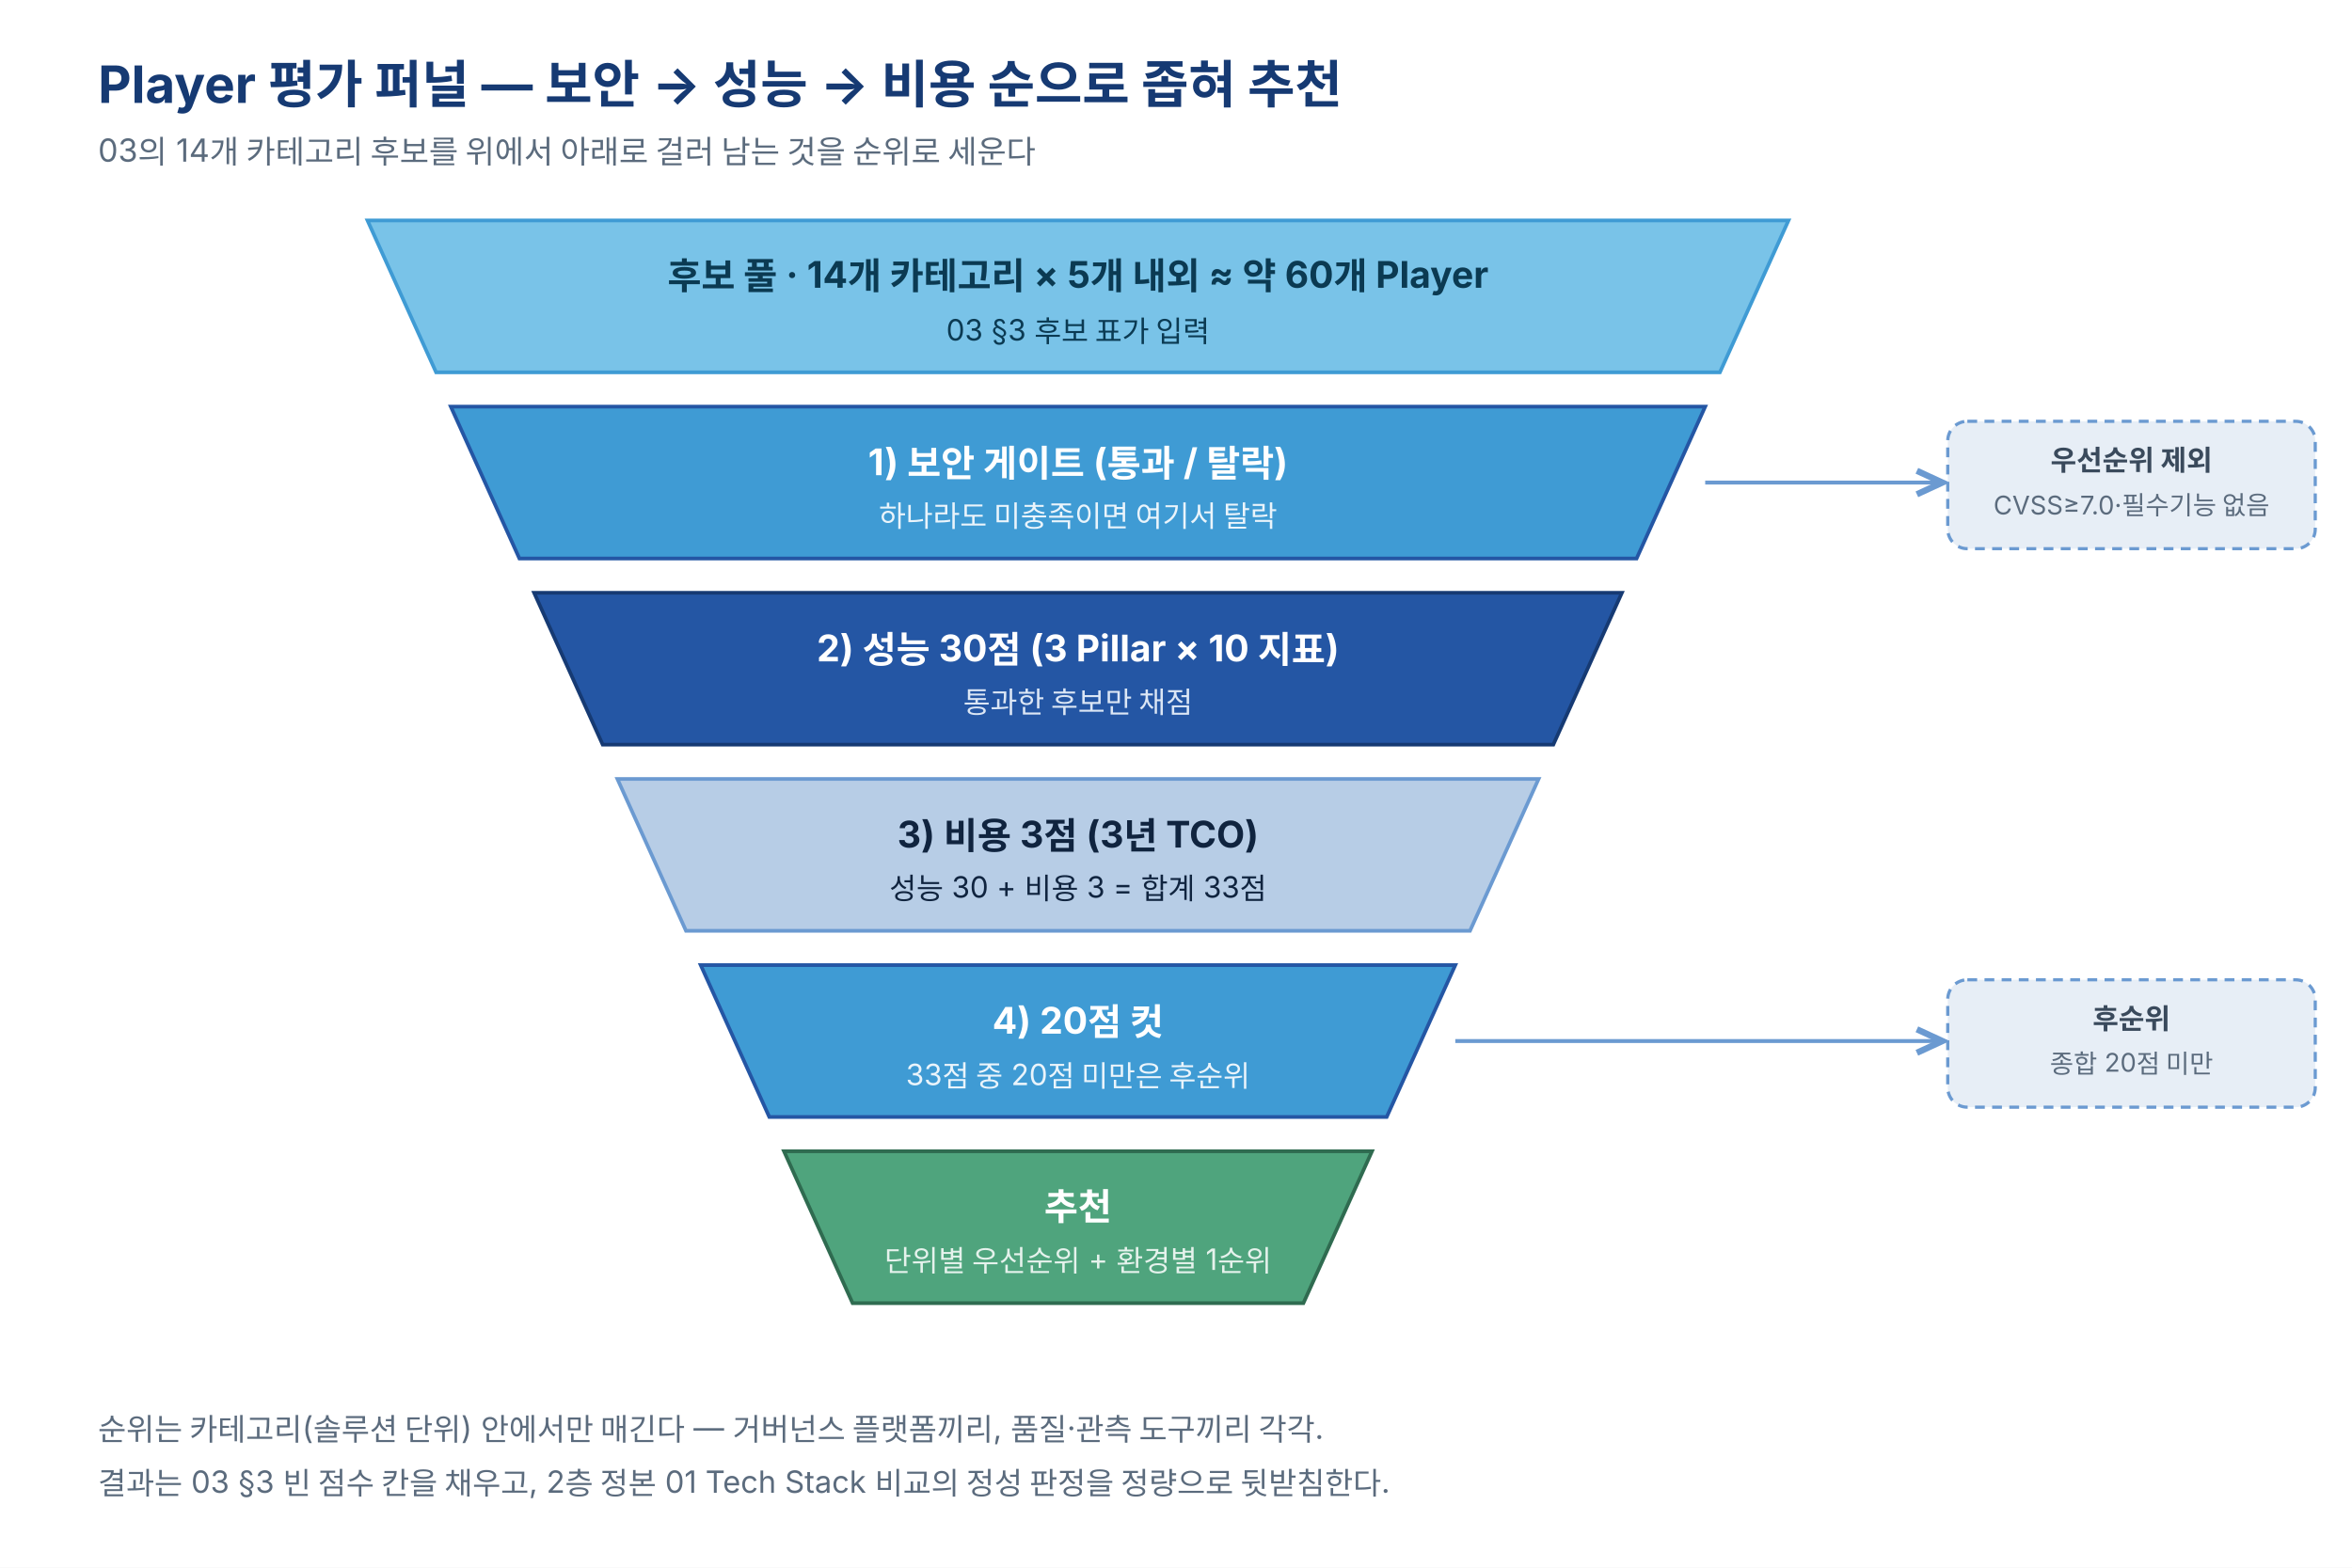
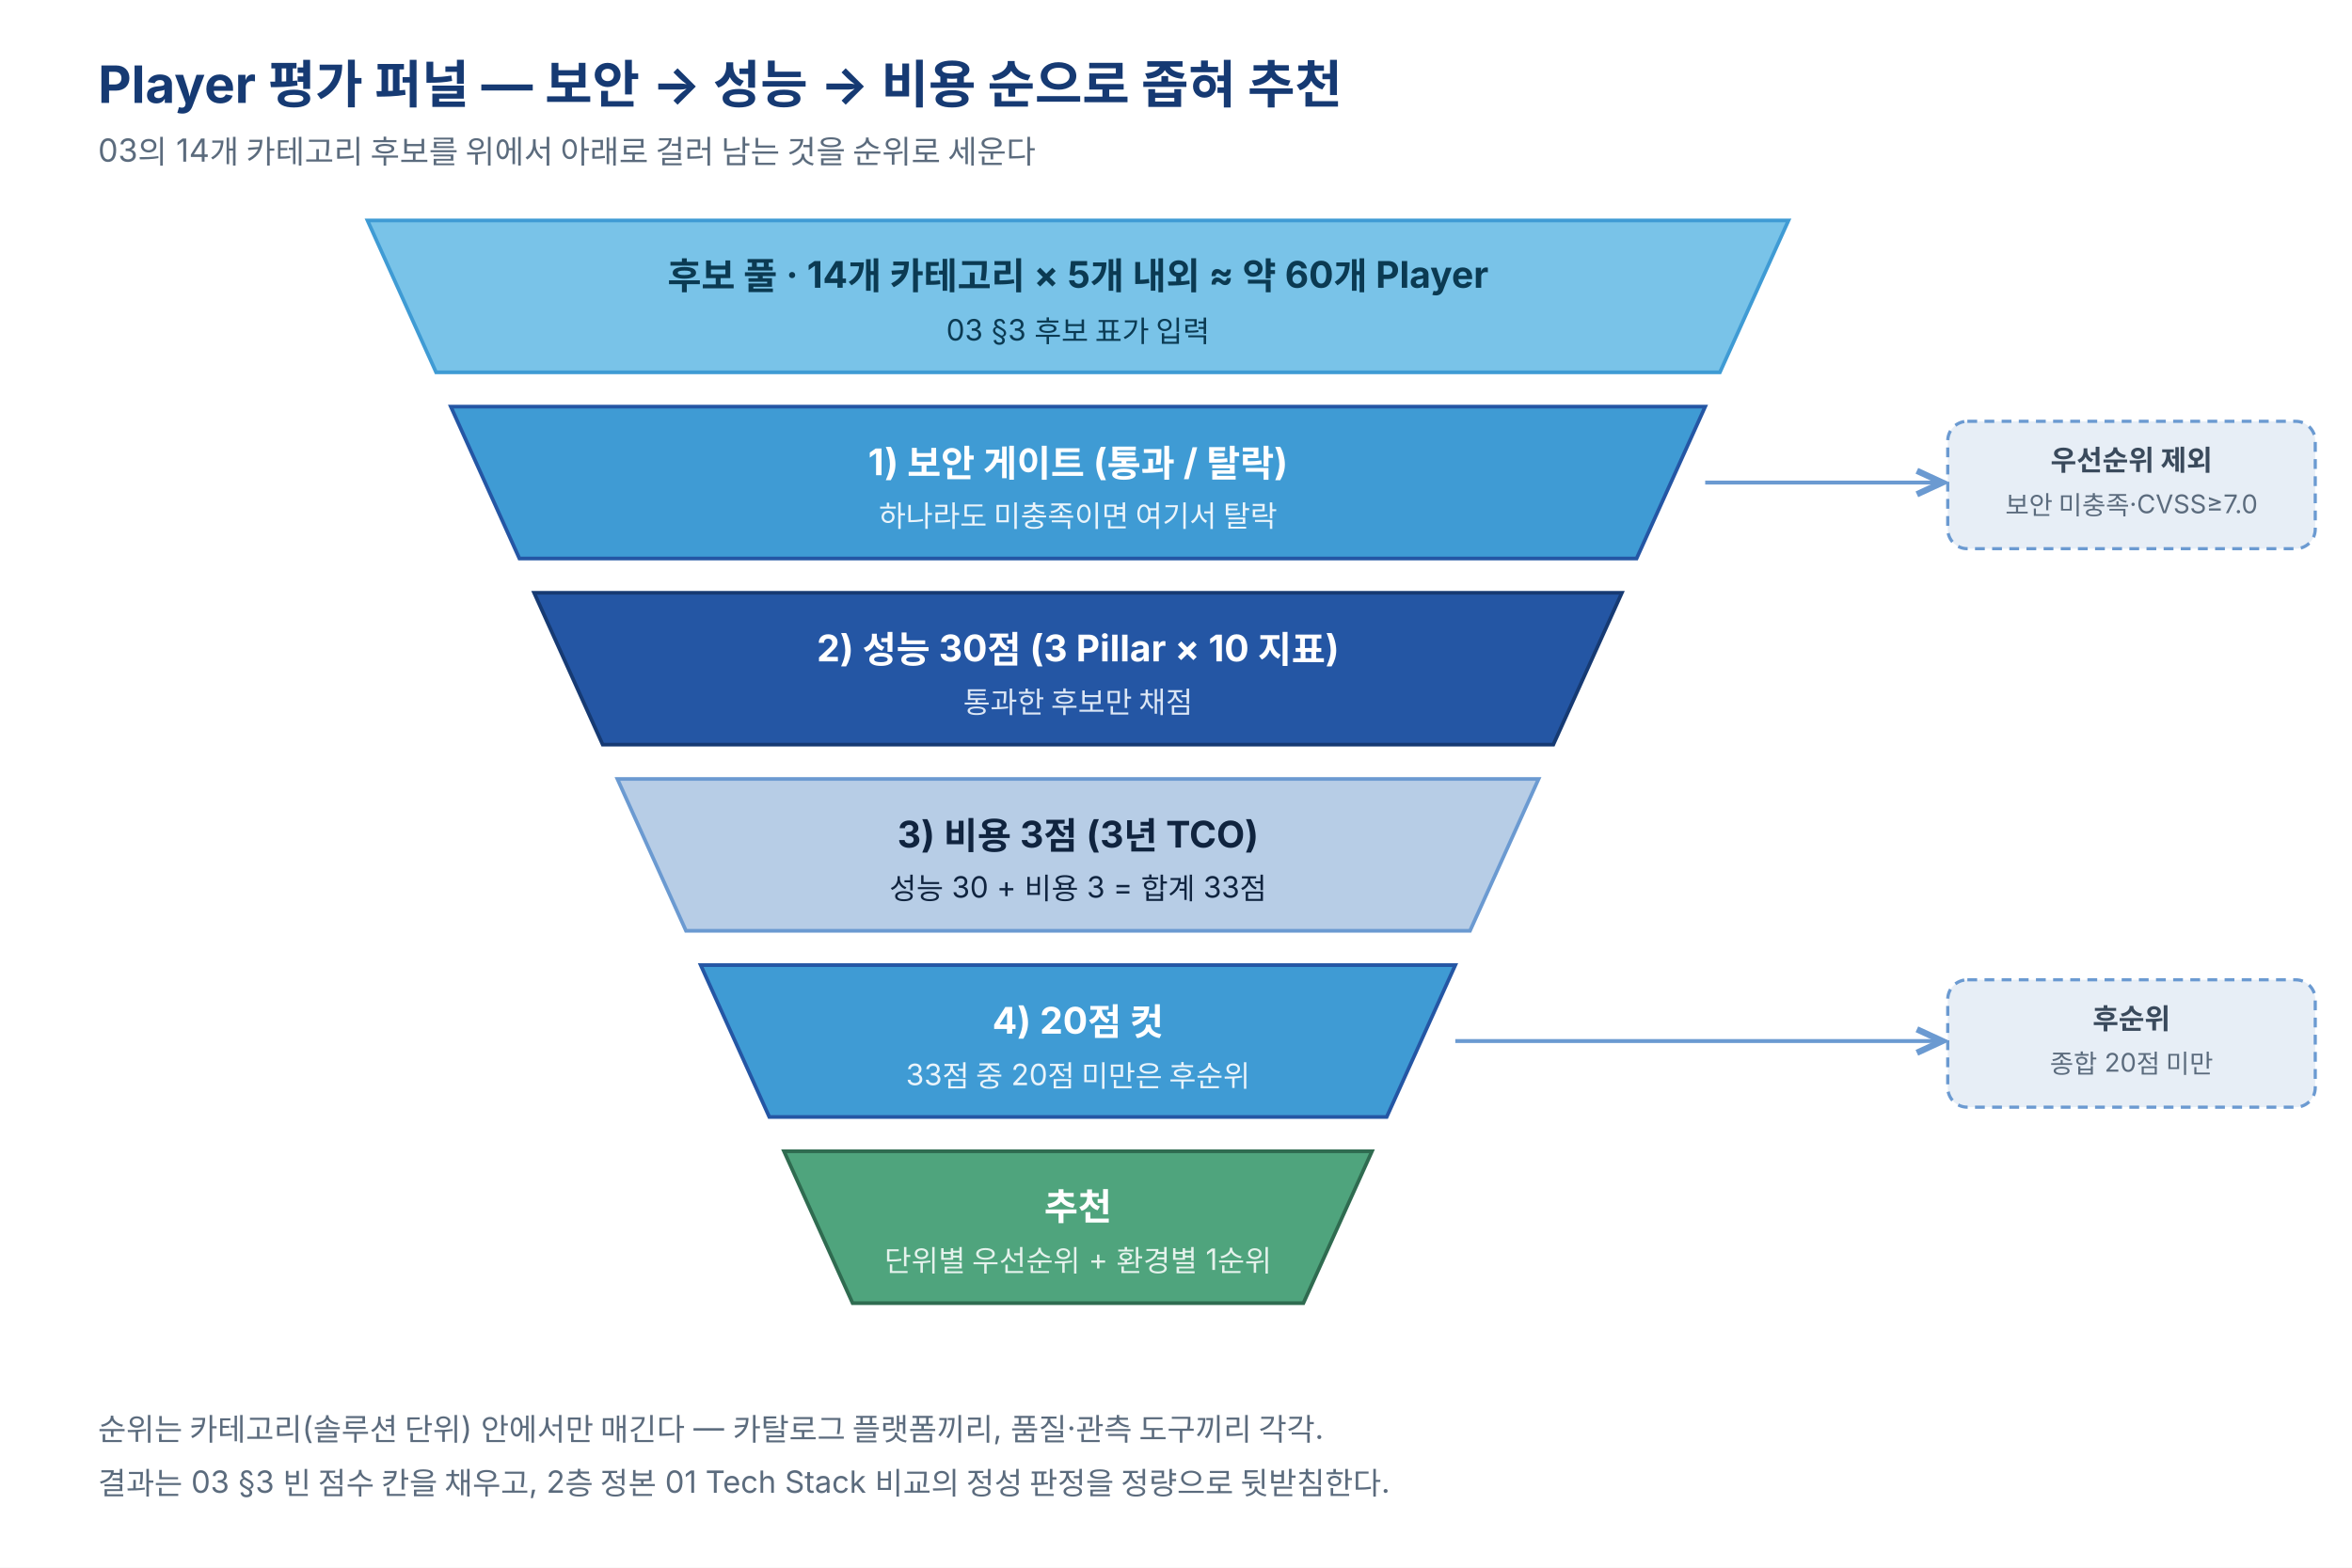
<svg xmlns="http://www.w3.org/2000/svg" viewBox="0 0 960 640" font-family="-apple-system,'Malgun Gothic','Apple SD Gothic Neo',sans-serif" fill="#10243f">
  <rect width="960" height="640" fill="#ffffff" />
  <defs>
    <marker id="arrOut" markerWidth="10" markerHeight="10" refX="7" refY="4" orient="auto">
      <path d="M1,1 L7.5,4 L1,7" fill="none" stroke="#6B9AD1" stroke-width="1.6" />
    </marker>
  </defs>
  <text x="40" y="42" font-size="21" font-weight="700" fill="#163a73">Player 평가 퍼널 — 보안 → 성능 → 비용 순으로 좁혀 추천</text>
  <text x="40" y="66" font-size="13" fill="#5b6b7d">03의 14개 카테고리 후보를 위에서 아래로 걸러 남는 것을 순위로 세운다</text>
  <polygon points="150,90 730,90 702,152 178,152" fill="#79C3E8" stroke="#3F9BD4" stroke-width="1.5" />
  <text x="440" y="118" font-size="15" font-weight="700" fill="#0b3a52" text-anchor="middle">후보 풀 · 14개 카테고리 × 5개 내외 ≈ 약 60개 Player</text>
  <text x="440" y="139" font-size="12" fill="#0b3a52" text-anchor="middle">03 §3 후보 표가 입력</text>
  <polygon points="184,166 696,166 668,228 212,228" fill="#3F9BD4" stroke="#2456A4" stroke-width="1.5" />
  <text x="440" y="194" font-size="15" font-weight="700" fill="#ffffff" text-anchor="middle">1) 보안 게이트 (통과 / 탈락)</text>
  <text x="440" y="215" font-size="12" fill="#eaf4fb" text-anchor="middle">하나라도 미충족이면 여기서 탈락</text>
  <polygon points="218,242 662,242 634,304 246,304" fill="#2456A4" stroke="#163a73" stroke-width="1.5" />
  <text x="440" y="270" font-size="15" font-weight="700" fill="#ffffff" text-anchor="middle">2) 성능 30점 (3 Pillar × 10 지표)</text>
  <text x="440" y="291" font-size="12" fill="#dbe6f5" text-anchor="middle">통과한 후보만 채점</text>
  <polygon points="252,318 628,318 600,380 280,380" fill="#B7CDE6" stroke="#6B9AD1" stroke-width="1.5" />
  <text x="440" y="346" font-size="15" font-weight="700" fill="#10243f" text-anchor="middle">3) 비용 3점 (3년 TCO)</text>
  <text x="440" y="367" font-size="12" fill="#10243f" text-anchor="middle">성능 30 + 비용 3 = 합계 33점</text>
  <polygon points="286,394 594,394 566,456 314,456" fill="#3F9BD4" stroke="#2456A4" stroke-width="1.5" />
  <text x="440" y="422" font-size="15" font-weight="700" fill="#ffffff" text-anchor="middle">4) 20점 컷</text>
  <text x="440" y="443" font-size="12" fill="#eaf4fb" text-anchor="middle">33점 중 20점 미만은 후순위</text>
  <polygon points="320,470 560,470 532,532 348,532" fill="#4FA47D" stroke="#2f6b50" stroke-width="1.5" />
  <text x="440" y="498" font-size="15" font-weight="700" fill="#ffffff" text-anchor="middle">추천</text>
  <text x="440" y="519" font-size="12" fill="#e5f2ec" text-anchor="middle">단위별 우선순위 + 환경별 1순위</text>
  <line x1="696" y1="197" x2="792" y2="197" stroke="#6B9AD1" stroke-width="1.6" marker-end="url(#arrOut)" />
  <rect x="795" y="172" width="150" height="52" rx="8" fill="#E7EEF6" stroke="#6B9AD1" stroke-width="1.3" stroke-dasharray="4 3" />
  <text x="870" y="192" font-size="11.5" font-weight="700" fill="#3a4a5c" text-anchor="middle">우선순위 제외</text>
-   <text x="870" y="210" font-size="10.5" fill="#5b6b7d" text-anchor="middle">CVSS≥7.0·필수기능 없음</text>
+   <text x="870" y="210" font-size="10.5" fill="#5b6b7d" text-anchor="middle">보안 미충족·CVSS≥7.0</text>
  <line x1="594" y1="425" x2="792" y2="425" stroke="#6B9AD1" stroke-width="1.6" marker-end="url(#arrOut)" />
  <rect x="795" y="400" width="150" height="52" rx="8" fill="#E7EEF6" stroke="#6B9AD1" stroke-width="1.3" stroke-dasharray="4 3" />
  <text x="870" y="420" font-size="11.5" font-weight="700" fill="#3a4a5c" text-anchor="middle">후순위</text>
  <text x="870" y="438" font-size="10.5" fill="#5b6b7d" text-anchor="middle">종합 20점 미만</text>
-   <text x="40" y="588" font-size="12.5" fill="#5b6b7d">순위는 카테고리(솔루션 단위) 안에서만 매긴다 — 거버넌스 플랫폼끼리, 품질·관측 도구끼리 각각.</text>
+   <text x="40" y="588" font-size="12.5" fill="#5b6b7d">순위는 카테고리(솔루션 단위) 안에서만 매긴다 — 카탈로그 플랫폼끼리, 품질·관측 도구끼리 각각.</text>
  <text x="40" y="610" font-size="12.5" fill="#5b6b7d">결과는 03 §3 빈 점수 칸을 채우고, 2층 정본 01 Tech Stack 비교의 정성 판정을 정량으로 뒷받침한다.</text>
</svg>
